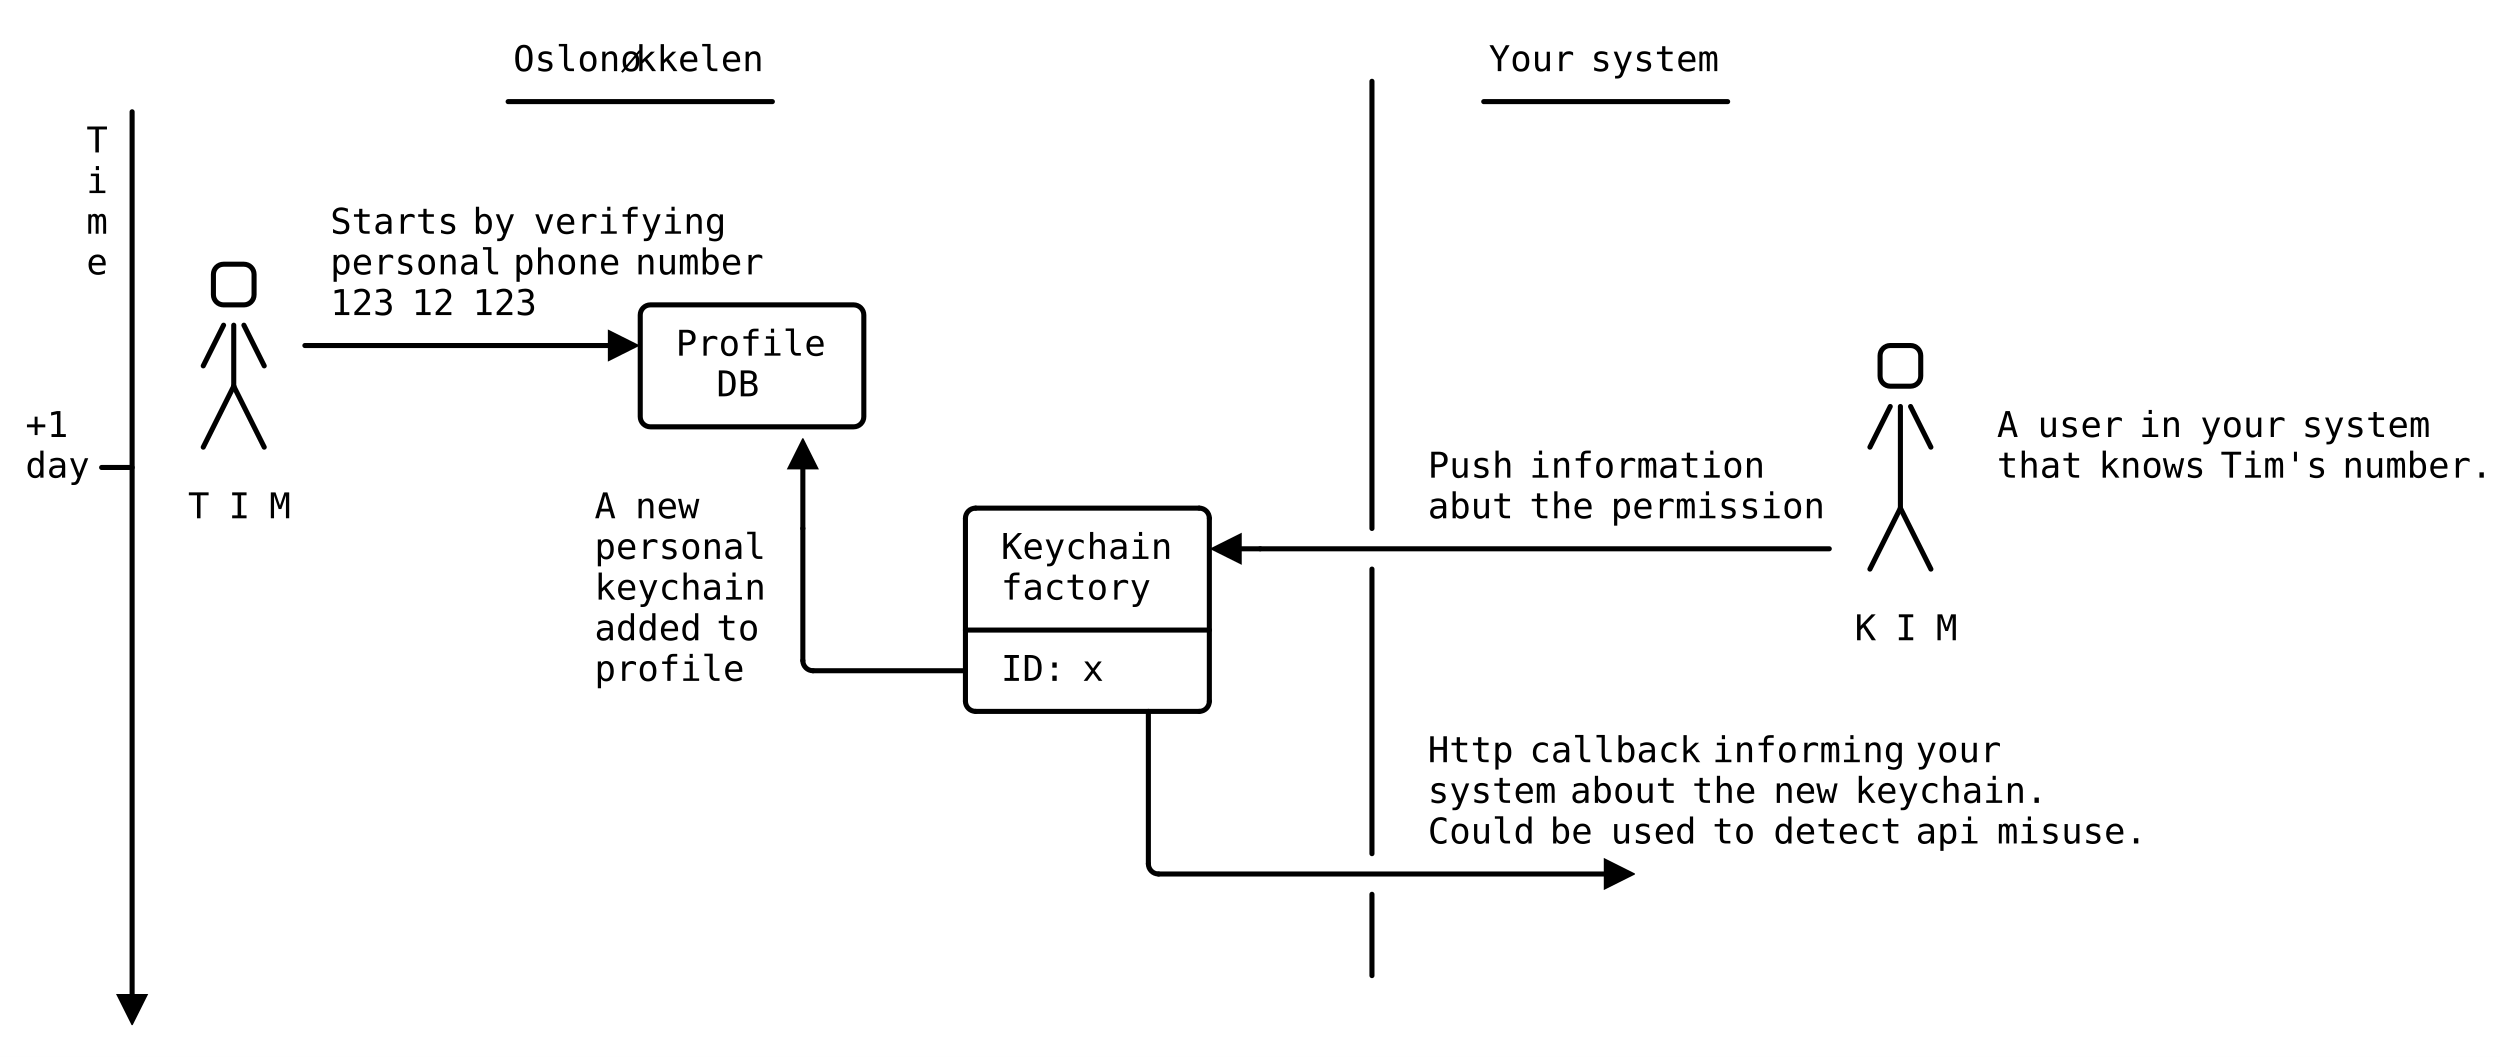
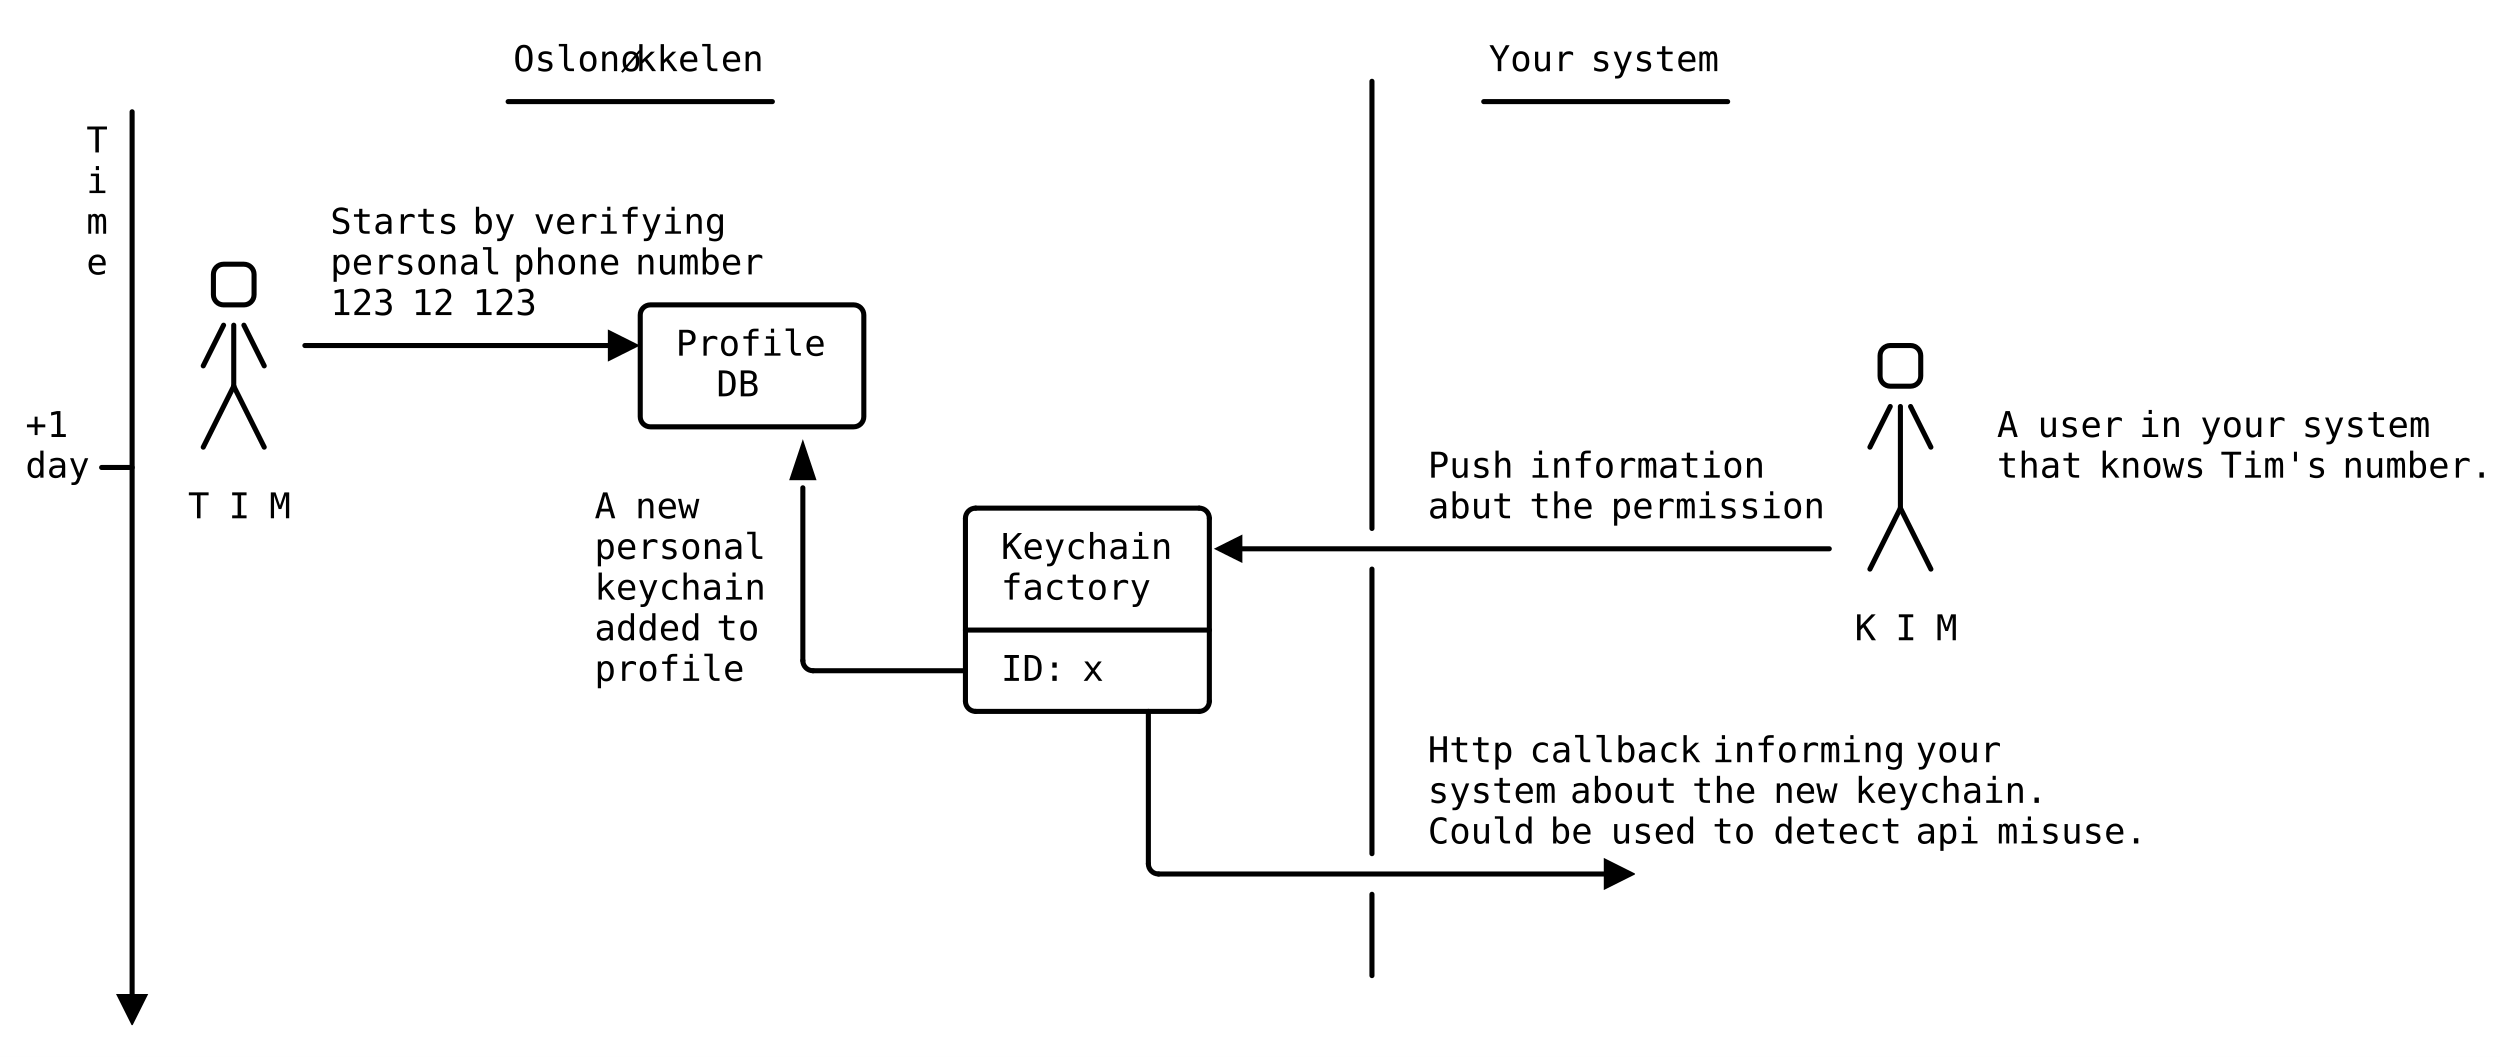
<svg xmlns="http://www.w3.org/2000/svg" height="416" preserveAspectRatio="xMidYMid meet" viewBox="0 0 984 416" width="984">
  <style>line, path, circle,rect,polygon {
                          stroke: black;
                          stroke-width: 2;
                          stroke-opacity: 1;
                          fill-opacity: 1;
                          stroke-linecap: round;
                          stroke-linejoin: miter;
                        }

                    text {
                        fill: black;
                        }
                        rect.backdrop{
                            stroke: none;
                            fill: white;
                        }
                        .broken{
                            stroke-dasharray: 8;
                        }
                        .filled{
                            fill: black;
                        }
                        .bg_filled{
                            fill: white;
                        }
                        .nofill{
                            fill: white;
                        }

                        text {
                         font-family: monospace;
                         font-size: 14px;
                        }

                        .end_marked_arrow{
                            marker-end: url(#arrow);
                         }
                        .start_marked_arrow{
                            marker-start: url(#arrow);
                         }

                        .end_marked_diamond{
                            marker-end: url(#diamond);
                         }
                        .start_marked_diamond{
                            marker-start: url(#diamond);
                         }

                        .end_marked_circle{
                            marker-end: url(#circle);
                         }
                        .start_marked_circle{
                            marker-start: url(#circle);
                         }

                        .end_marked_open_circle{
                            marker-end: url(#open_circle);
                         }
                        .start_marked_open_circle{
                            marker-start: url(#open_circle);
                         }

                        .end_marked_big_open_circle{
                            marker-end: url(#big_open_circle);
                         }
                        .start_marked_big_open_circle{
                            marker-start: url(#big_open_circle);
                         }

                         
                        </style>
  <defs>
    <marker id="arrow" markerHeight="7" markerWidth="7" orient="auto-start-reverse" refX="4" refY="2" viewBox="-2 -2 8 8">
      <polygon points="0,0 0,4 4,2 0,0" />
    </marker>
    <marker id="diamond" markerHeight="7" markerWidth="7" orient="auto-start-reverse" refX="4" refY="2" viewBox="-2 -2 8 8">
      <polygon points="0,2 2,0 4,2 2,4 0,2" />
    </marker>
    <marker id="circle" markerHeight="7" markerWidth="7" orient="auto-start-reverse" refX="4" refY="4" viewBox="0 0 8 8">
      <circle class="filled" cx="4" cy="4" r="2" />
    </marker>
    <marker id="open_circle" markerHeight="7" markerWidth="7" orient="auto-start-reverse" refX="4" refY="4" viewBox="0 0 8 8">
      <circle class="bg_filled" cx="4" cy="4" r="2" />
    </marker>
    <marker id="big_open_circle" markerHeight="7" markerWidth="7" orient="auto-start-reverse" refX="4" refY="4" viewBox="0 0 8 8">
      <circle class="bg_filled" cx="4" cy="4" r="3" />
    </marker>
  </defs>
  <rect class="backdrop" height="416" width="984" x="0" y="0" />
  <rect class="solid nofill" height="48" rx="4" width="88" x="252" y="120" />
  <text x="266" y="140">Profile</text>
  <text x="282" y="156">DB</text>
  <rect class="solid nofill" height="16" rx="4" width="16" x="84" y="104" />
  <rect class="solid nofill" height="16" rx="4" width="16" x="740" y="136" />
  <line class="solid" x1="200" x2="304" y1="40" y2="40" />
  <text x="586" y="28">Your</text>
  <text x="626" y="28">system</text>
  <line class="solid" x1="584" x2="680" y1="40" y2="40" />
  <line class="solid end_marked_arrow" x1="52" x2="52" y1="44" y2="400" />
  <line class="solid" x1="40" x2="52" y1="184" y2="184" />
  <line class="solid" x1="540" x2="540" y1="32" y2="208" />
  <text x="130" y="92">Starts</text>
  <text x="186" y="92">by</text>
  <text x="210" y="92">verifying</text>
  <text x="130" y="108">personal</text>
  <text x="202" y="108">phone</text>
  <text x="250" y="108">number</text>
  <text x="130" y="124">123</text>
  <text x="162" y="124">12</text>
  <text x="186" y="124">123</text>
  <line class="solid end_marked_arrow" x1="120" x2="248" y1="136" y2="136" />
-   <line class="solid end_marked_arrow" x1="316" x2="316" y1="208" y2="176" />
+   <polygon class="filled" points="312,188 316,176 320,188" />
  <text x="562" y="188">Push</text>
  <text x="602" y="188">information</text>
  <text x="562" y="204">abut</text>
  <text x="602" y="204">the</text>
  <text x="634" y="204">permission</text>
  <text x="394" y="220">Keychain</text>
-   <line class="solid end_marked_arrow" x1="496" x2="480" y1="216" y2="216" />
-   <line class="solid" x1="496" x2="720" y1="216" y2="216" />
+   <polygon class="filled" points="488,212 480,216 488,220" />
+   <line class="solid" x1="488" x2="720" y1="216" y2="216" />
  <text x="394" y="236">factory</text>
  <line class="solid" x1="540" x2="540" y1="224" y2="336" />
  <text x="394" y="268">ID:</text>
  <text x="426" y="268">x</text>
  <text x="562" y="300">Http</text>
  <text x="602" y="300">callback</text>
  <text x="674" y="300">informing</text>
  <text x="754" y="300">your</text>
  <text x="562" y="316">system</text>
  <text x="618" y="316">about</text>
  <text x="666" y="316">the</text>
  <text x="698" y="316">new</text>
  <text x="730" y="316">keychain.</text>
  <text x="562" y="332">Could</text>
  <text x="610" y="332">be</text>
  <text x="634" y="332">used</text>
  <text x="674" y="332">to</text>
  <text x="698" y="332">detect</text>
  <text x="754" y="332">api</text>
  <text x="786" y="332">misuse.</text>
  <line class="solid end_marked_arrow" x1="456" x2="640" y1="344" y2="344" />
  <line class="solid" x1="540" x2="540" y1="352" y2="384" />
  <text x="34" y="60">T</text>
  <text x="34" y="76">i</text>
  <text x="34" y="92">m</text>
  <text x="34" y="108">e</text>
  <line class="solid" x1="88" x2="80" y1="128" y2="144" />
  <line class="solid" x1="96" x2="104" y1="128" y2="144" />
  <line class="solid" x1="744" x2="736" y1="160" y2="176" />
  <line class="solid" x1="752" x2="760" y1="160" y2="176" />
  <text x="10" y="172">+1</text>
  <text x="10" y="188">day</text>
  <text x="786" y="172">A</text>
  <text x="802" y="172">user</text>
  <text x="842" y="172">in</text>
  <text x="866" y="172">your</text>
  <text x="906" y="172">system</text>
  <text x="786" y="188">that</text>
  <text x="826" y="188">knows</text>
  <text x="874" y="188">Tim's</text>
  <text x="922" y="188">number.</text>
  <text x="74" y="204">T</text>
  <text x="90" y="204">I</text>
  <text x="106" y="204">M</text>
  <text x="234" y="204">A</text>
  <text x="250" y="204">new</text>
  <text x="234" y="220">personal</text>
  <text x="234" y="236">keychain</text>
  <text x="234" y="252">added</text>
  <text x="282" y="252">to</text>
  <text x="234" y="268">profile</text>
  <text x="730" y="252">K</text>
  <text x="746" y="252">I</text>
  <text x="762" y="252">M</text>
  <g>
    <text x="202" y="28">Oslonø</text>
    <text x="250" y="28">kkelen</text>
  </g>
  <g>
+     <line class="solid" x1="316" x2="316" y1="192" y2="260" />
+     <path class="nofill" d="M 316,260 A 4,4 0,0,0 320,264" />
    <path class="nofill" d="M 384,200 A 4,4 0,0,0 380,204" />
    <line class="solid" x1="380" x2="380" y1="204" y2="276" />
    <line class="solid" x1="384" x2="472" y1="200" y2="200" />
    <path class="nofill" d="M 472,200 A 4,4 0,0,1 476,204" />
    <line class="solid" x1="476" x2="476" y1="204" y2="276" />
    <line class="solid" x1="380" x2="476" y1="248" y2="248" />
+     <line class="solid" x1="320" x2="380" y1="264" y2="264" />
    <path class="nofill" d="M 380,276 A 4,4 0,0,0 384,280" />
    <line class="solid" x1="384" x2="472" y1="280" y2="280" />
    <line class="solid" x1="452" x2="452" y1="280" y2="340" />
    <path class="nofill" d="M 476,276 A 4,4 0,0,1 472,280" />
    <path class="nofill" d="M 452,340 A 4,4 0,0,0 456,344" />
-     <line class="solid" x1="316" x2="316" y1="208" y2="260" />
-     <path class="nofill" d="M 316,260 A 4,4 0,0,0 320,264" />
-     <line class="solid" x1="320" x2="380" y1="264" y2="264" />
  </g>
  <g>
    <line class="solid" x1="92" x2="92" y1="128" y2="152" />
    <line class="solid" x1="92" x2="80" y1="152" y2="176" />
    <line class="solid" x1="92" x2="104" y1="152" y2="176" />
  </g>
  <g>
    <line class="solid" x1="748" x2="748" y1="160" y2="200" />
    <line class="solid" x1="748" x2="736" y1="200" y2="224" />
    <line class="solid" x1="748" x2="760" y1="200" y2="224" />
  </g>
</svg>
